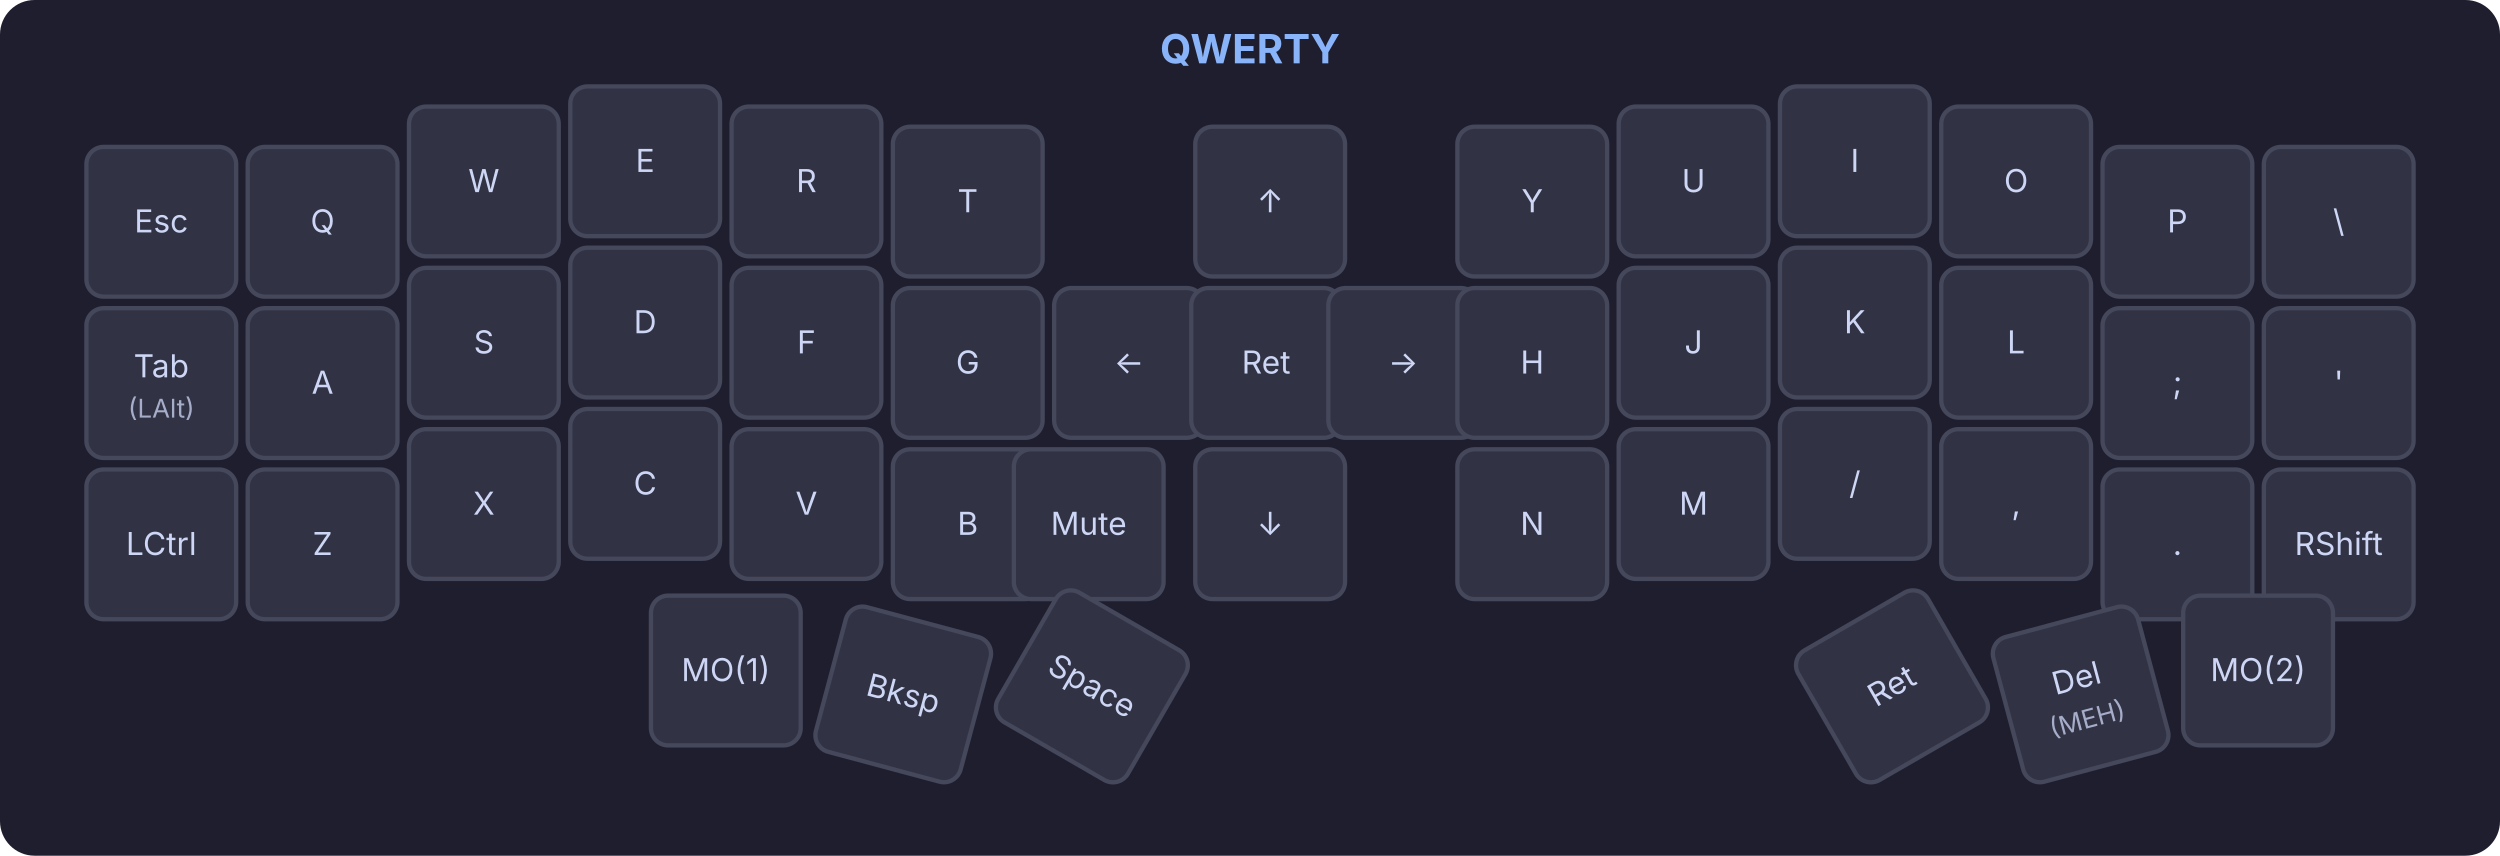
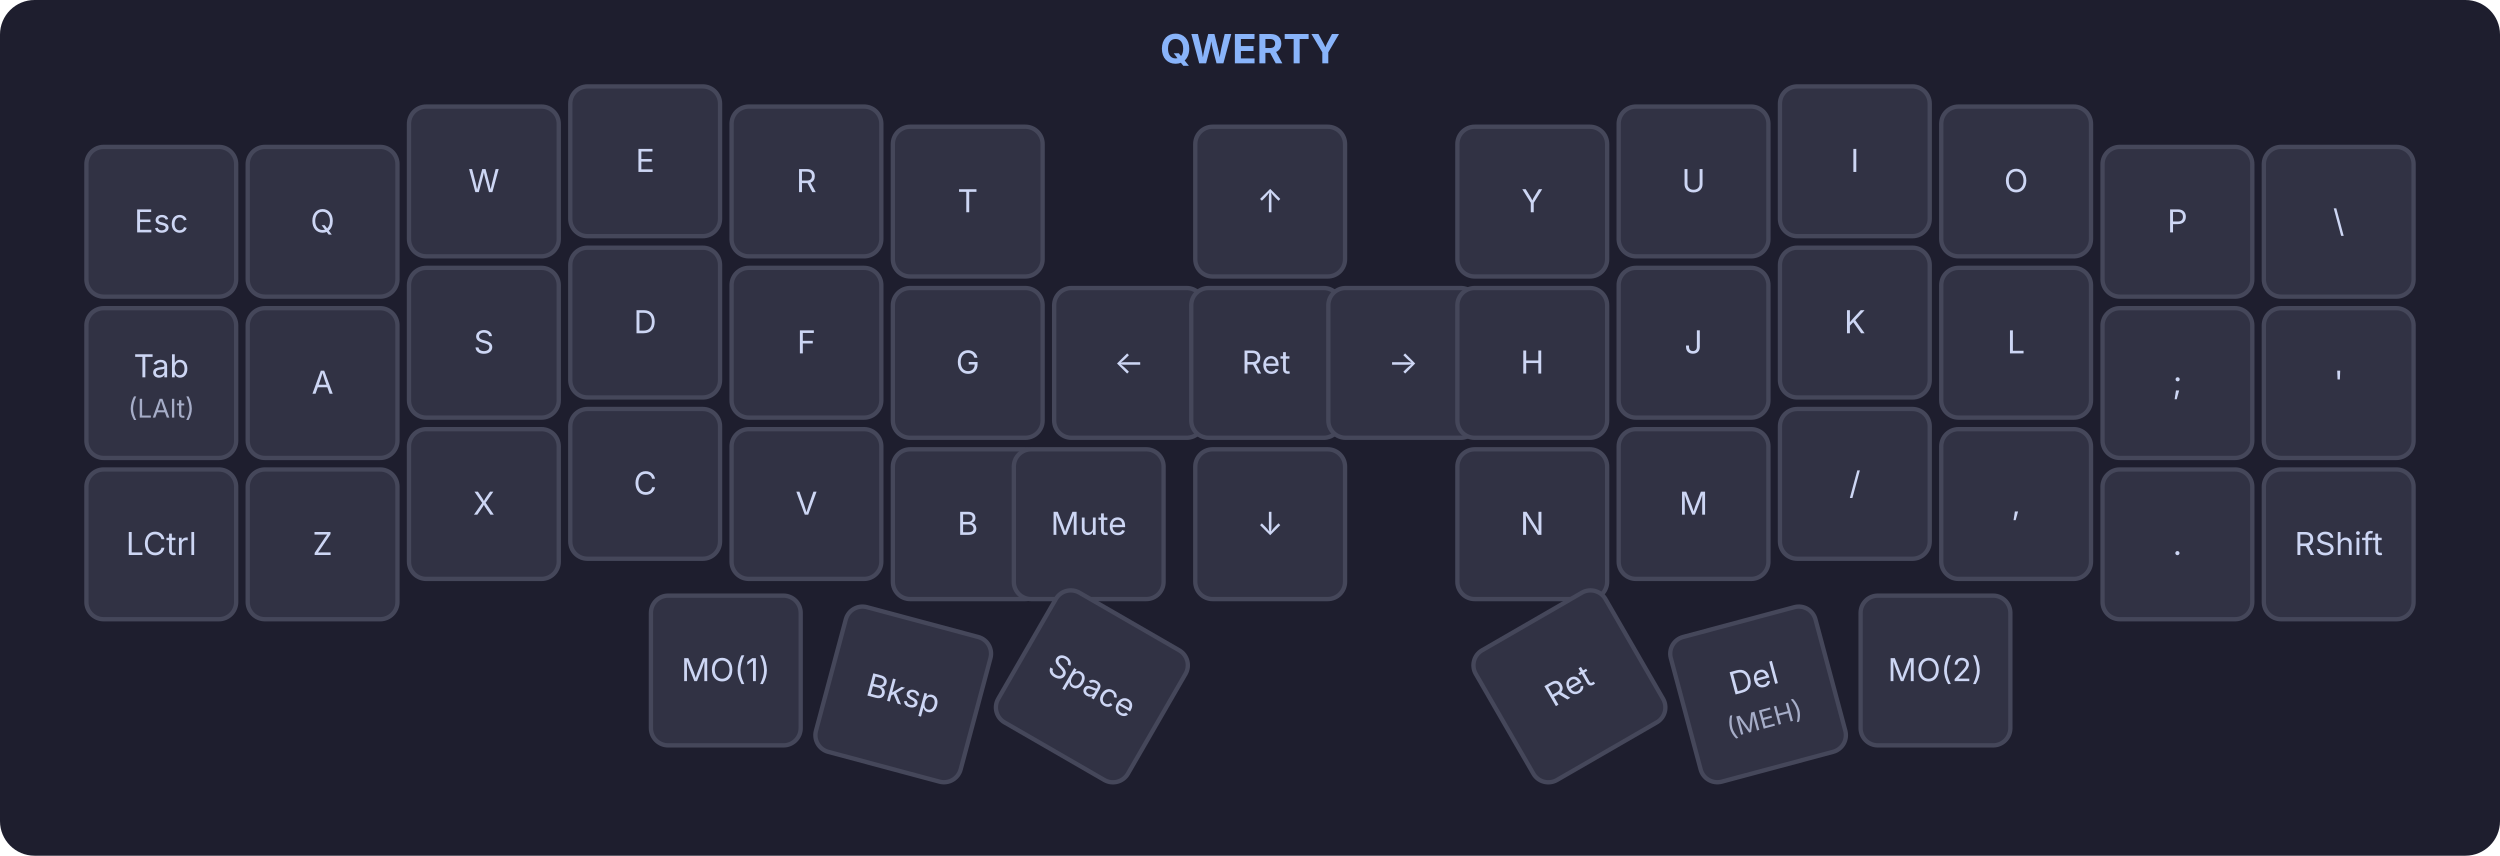
<svg xmlns="http://www.w3.org/2000/svg" viewBox="-30.0 -30.0 868.0 297.1">
  <rect x="-30.0" y="-30.0" width="868.0" height="297.1" fill="#1e1e2e" rx="12" />
  <text x="404.0" y="-8" text-anchor="middle" fill="#89b4fa" font-size="14px" font-weight="bold" font-family="Inter, SF Pro Text, Segoe UI, system-ui, sans-serif">QWERTY</text>
  <g>
    <rect x="0.0" y="21.0" width="52.0" height="52.0" rx="6" fill="#313244" stroke="#45475a" stroke-width="1.5" />
    <text x="26.0" y="50.7" text-anchor="middle" fill="#cdd6f4" font-size="11px" font-family="Inter, SF Pro Text, Segoe UI, system-ui, sans-serif">Esc</text>
  </g>
  <g>
    <rect x="56.0" y="21.0" width="52.0" height="52.0" rx="6" fill="#313244" stroke="#45475a" stroke-width="1.5" />
    <text x="82.0" y="50.7" text-anchor="middle" fill="#cdd6f4" font-size="11px" font-family="Inter, SF Pro Text, Segoe UI, system-ui, sans-serif">Q</text>
  </g>
  <g>
    <rect x="112.0" y="7.0" width="52.0" height="52.0" rx="6" fill="#313244" stroke="#45475a" stroke-width="1.5" />
    <text x="138.0" y="36.7" text-anchor="middle" fill="#cdd6f4" font-size="11px" font-family="Inter, SF Pro Text, Segoe UI, system-ui, sans-serif">W</text>
  </g>
  <g>
    <rect x="168.0" y="0.0" width="52.0" height="52.0" rx="6" fill="#313244" stroke="#45475a" stroke-width="1.5" />
    <text x="194.0" y="29.7" text-anchor="middle" fill="#cdd6f4" font-size="11px" font-family="Inter, SF Pro Text, Segoe UI, system-ui, sans-serif">E</text>
  </g>
  <g>
    <rect x="224.0" y="7.0" width="52.0" height="52.0" rx="6" fill="#313244" stroke="#45475a" stroke-width="1.5" />
    <text x="250.0" y="36.7" text-anchor="middle" fill="#cdd6f4" font-size="11px" font-family="Inter, SF Pro Text, Segoe UI, system-ui, sans-serif">R</text>
  </g>
  <g>
    <rect x="280.0" y="14.0" width="52.0" height="52.0" rx="6" fill="#313244" stroke="#45475a" stroke-width="1.5" />
    <text x="306.0" y="43.7" text-anchor="middle" fill="#cdd6f4" font-size="11px" font-family="Inter, SF Pro Text, Segoe UI, system-ui, sans-serif">T</text>
  </g>
  <g>
    <rect x="385.0" y="14.0" width="52.0" height="52.0" rx="6" fill="#313244" stroke="#45475a" stroke-width="1.5" />
    <text x="411.0" y="43.7" text-anchor="middle" fill="#cdd6f4" font-size="11px" font-family="Inter, SF Pro Text, Segoe UI, system-ui, sans-serif">↑</text>
  </g>
  <g>
    <rect x="476.0" y="14.0" width="52.0" height="52.0" rx="6" fill="#313244" stroke="#45475a" stroke-width="1.5" />
    <text x="502.0" y="43.7" text-anchor="middle" fill="#cdd6f4" font-size="11px" font-family="Inter, SF Pro Text, Segoe UI, system-ui, sans-serif">Y</text>
  </g>
  <g>
    <rect x="532.0" y="7.0" width="52.0" height="52.0" rx="6" fill="#313244" stroke="#45475a" stroke-width="1.5" />
    <text x="558.0" y="36.7" text-anchor="middle" fill="#cdd6f4" font-size="11px" font-family="Inter, SF Pro Text, Segoe UI, system-ui, sans-serif">U</text>
  </g>
  <g>
    <rect x="588.0" y="0.0" width="52.0" height="52.0" rx="6" fill="#313244" stroke="#45475a" stroke-width="1.5" />
    <text x="614.0" y="29.7" text-anchor="middle" fill="#cdd6f4" font-size="11px" font-family="Inter, SF Pro Text, Segoe UI, system-ui, sans-serif">I</text>
  </g>
  <g>
    <rect x="644.0" y="7.0" width="52.0" height="52.0" rx="6" fill="#313244" stroke="#45475a" stroke-width="1.5" />
    <text x="670.0" y="36.7" text-anchor="middle" fill="#cdd6f4" font-size="11px" font-family="Inter, SF Pro Text, Segoe UI, system-ui, sans-serif">O</text>
  </g>
  <g>
    <rect x="700.0" y="21.0" width="52.0" height="52.0" rx="6" fill="#313244" stroke="#45475a" stroke-width="1.5" />
    <text x="726.0" y="50.7" text-anchor="middle" fill="#cdd6f4" font-size="11px" font-family="Inter, SF Pro Text, Segoe UI, system-ui, sans-serif">P</text>
  </g>
  <g>
    <rect x="756.0" y="21.0" width="52.0" height="52.0" rx="6" fill="#313244" stroke="#45475a" stroke-width="1.5" />
    <text x="782.0" y="50.7" text-anchor="middle" fill="#cdd6f4" font-size="11px" font-family="Inter, SF Pro Text, Segoe UI, system-ui, sans-serif">\</text>
  </g>
  <g>
    <rect x="0.0" y="77.0" width="52.0" height="52.0" rx="6" fill="#313244" stroke="#45475a" stroke-width="1.5" />
    <text x="26.0" y="101.0" text-anchor="middle" fill="#cdd6f4" font-size="11px" font-family="Inter, SF Pro Text, Segoe UI, system-ui, sans-serif">Tab</text>
    <text x="26.0" y="115.0" text-anchor="middle" fill="#a6adc8" font-size="9px" font-family="Inter, SF Pro Text, Segoe UI, system-ui, sans-serif">(LAlt)</text>
  </g>
  <g>
    <rect x="56.0" y="77.0" width="52.0" height="52.0" rx="6" fill="#313244" stroke="#45475a" stroke-width="1.5" />
    <text x="82.0" y="106.7" text-anchor="middle" fill="#cdd6f4" font-size="11px" font-family="Inter, SF Pro Text, Segoe UI, system-ui, sans-serif">A</text>
  </g>
  <g>
    <rect x="112.0" y="63.0" width="52.0" height="52.0" rx="6" fill="#313244" stroke="#45475a" stroke-width="1.5" />
    <text x="138.0" y="92.7" text-anchor="middle" fill="#cdd6f4" font-size="11px" font-family="Inter, SF Pro Text, Segoe UI, system-ui, sans-serif">S</text>
  </g>
  <g>
    <rect x="168.0" y="56.0" width="52.0" height="52.0" rx="6" fill="#313244" stroke="#45475a" stroke-width="1.5" />
    <text x="194.0" y="85.7" text-anchor="middle" fill="#cdd6f4" font-size="11px" font-family="Inter, SF Pro Text, Segoe UI, system-ui, sans-serif">D</text>
  </g>
  <g>
    <rect x="224.0" y="63.0" width="52.0" height="52.0" rx="6" fill="#313244" stroke="#45475a" stroke-width="1.5" />
    <text x="250.0" y="92.7" text-anchor="middle" fill="#cdd6f4" font-size="11px" font-family="Inter, SF Pro Text, Segoe UI, system-ui, sans-serif">F</text>
  </g>
  <g>
    <rect x="280.0" y="70.0" width="52.0" height="52.0" rx="6" fill="#313244" stroke="#45475a" stroke-width="1.5" />
    <text x="306.0" y="99.7" text-anchor="middle" fill="#cdd6f4" font-size="11px" font-family="Inter, SF Pro Text, Segoe UI, system-ui, sans-serif">G</text>
  </g>
  <g>
    <rect x="336.0" y="70.0" width="52.0" height="52.0" rx="6" fill="#313244" stroke="#45475a" stroke-width="1.5" />
    <text x="362.0" y="99.7" text-anchor="middle" fill="#cdd6f4" font-size="11px" font-family="Inter, SF Pro Text, Segoe UI, system-ui, sans-serif">←</text>
  </g>
  <g>
    <rect x="383.6" y="70.0" width="52.0" height="52.0" rx="6" fill="#313244" stroke="#45475a" stroke-width="1.5" />
    <text x="409.6" y="99.7" text-anchor="middle" fill="#cdd6f4" font-size="11px" font-family="Inter, SF Pro Text, Segoe UI, system-ui, sans-serif">Ret</text>
  </g>
  <g>
    <rect x="431.2" y="70.0" width="52.0" height="52.0" rx="6" fill="#313244" stroke="#45475a" stroke-width="1.5" />
    <text x="457.2" y="99.7" text-anchor="middle" fill="#cdd6f4" font-size="11px" font-family="Inter, SF Pro Text, Segoe UI, system-ui, sans-serif">→</text>
  </g>
  <g>
    <rect x="476.0" y="70.0" width="52.0" height="52.0" rx="6" fill="#313244" stroke="#45475a" stroke-width="1.5" />
    <text x="502.0" y="99.7" text-anchor="middle" fill="#cdd6f4" font-size="11px" font-family="Inter, SF Pro Text, Segoe UI, system-ui, sans-serif">H</text>
  </g>
  <g>
    <rect x="532.0" y="63.0" width="52.0" height="52.0" rx="6" fill="#313244" stroke="#45475a" stroke-width="1.5" />
    <text x="558.0" y="92.7" text-anchor="middle" fill="#cdd6f4" font-size="11px" font-family="Inter, SF Pro Text, Segoe UI, system-ui, sans-serif">J</text>
  </g>
  <g>
    <rect x="588.0" y="56.0" width="52.0" height="52.0" rx="6" fill="#313244" stroke="#45475a" stroke-width="1.5" />
    <text x="614.0" y="85.7" text-anchor="middle" fill="#cdd6f4" font-size="11px" font-family="Inter, SF Pro Text, Segoe UI, system-ui, sans-serif">K</text>
  </g>
  <g>
    <rect x="644.0" y="63.0" width="52.0" height="52.0" rx="6" fill="#313244" stroke="#45475a" stroke-width="1.5" />
    <text x="670.0" y="92.7" text-anchor="middle" fill="#cdd6f4" font-size="11px" font-family="Inter, SF Pro Text, Segoe UI, system-ui, sans-serif">L</text>
  </g>
  <g>
    <rect x="700.0" y="77.0" width="52.0" height="52.0" rx="6" fill="#313244" stroke="#45475a" stroke-width="1.5" />
    <text x="726.0" y="106.7" text-anchor="middle" fill="#cdd6f4" font-size="11px" font-family="Inter, SF Pro Text, Segoe UI, system-ui, sans-serif">;</text>
  </g>
  <g>
    <rect x="756.0" y="77.0" width="52.0" height="52.0" rx="6" fill="#313244" stroke="#45475a" stroke-width="1.5" />
    <text x="782.0" y="106.7" text-anchor="middle" fill="#cdd6f4" font-size="11px" font-family="Inter, SF Pro Text, Segoe UI, system-ui, sans-serif">'</text>
  </g>
  <g>
    <rect x="0.0" y="133.0" width="52.0" height="52.0" rx="6" fill="#313244" stroke="#45475a" stroke-width="1.5" />
    <text x="26.0" y="162.7" text-anchor="middle" fill="#cdd6f4" font-size="11px" font-family="Inter, SF Pro Text, Segoe UI, system-ui, sans-serif">LCtrl</text>
  </g>
  <g>
    <rect x="56.0" y="133.0" width="52.0" height="52.0" rx="6" fill="#313244" stroke="#45475a" stroke-width="1.5" />
    <text x="82.0" y="162.7" text-anchor="middle" fill="#cdd6f4" font-size="11px" font-family="Inter, SF Pro Text, Segoe UI, system-ui, sans-serif">Z</text>
  </g>
  <g>
    <rect x="112.0" y="119.0" width="52.0" height="52.0" rx="6" fill="#313244" stroke="#45475a" stroke-width="1.5" />
    <text x="138.0" y="148.7" text-anchor="middle" fill="#cdd6f4" font-size="11px" font-family="Inter, SF Pro Text, Segoe UI, system-ui, sans-serif">X</text>
  </g>
  <g>
    <rect x="168.0" y="112.0" width="52.0" height="52.0" rx="6" fill="#313244" stroke="#45475a" stroke-width="1.5" />
    <text x="194.0" y="141.7" text-anchor="middle" fill="#cdd6f4" font-size="11px" font-family="Inter, SF Pro Text, Segoe UI, system-ui, sans-serif">C</text>
  </g>
  <g>
    <rect x="224.0" y="119.0" width="52.0" height="52.0" rx="6" fill="#313244" stroke="#45475a" stroke-width="1.5" />
    <text x="250.0" y="148.7" text-anchor="middle" fill="#cdd6f4" font-size="11px" font-family="Inter, SF Pro Text, Segoe UI, system-ui, sans-serif">V</text>
  </g>
  <g>
    <rect x="280.0" y="126.0" width="52.0" height="52.0" rx="6" fill="#313244" stroke="#45475a" stroke-width="1.5" />
    <text x="306.0" y="155.7" text-anchor="middle" fill="#cdd6f4" font-size="11px" font-family="Inter, SF Pro Text, Segoe UI, system-ui, sans-serif">B</text>
  </g>
  <g>
    <rect x="322.0" y="126.0" width="52.0" height="52.0" rx="6" fill="#313244" stroke="#45475a" stroke-width="1.5" />
    <text x="348.0" y="155.7" text-anchor="middle" fill="#cdd6f4" font-size="11px" font-family="Inter, SF Pro Text, Segoe UI, system-ui, sans-serif">Mute</text>
  </g>
  <g>
    <rect x="385.0" y="126.0" width="52.0" height="52.0" rx="6" fill="#313244" stroke="#45475a" stroke-width="1.5" />
    <text x="411.0" y="155.7" text-anchor="middle" fill="#cdd6f4" font-size="11px" font-family="Inter, SF Pro Text, Segoe UI, system-ui, sans-serif">↓</text>
  </g>
  <g>
    <rect x="476.0" y="126.0" width="52.0" height="52.0" rx="6" fill="#313244" stroke="#45475a" stroke-width="1.5" />
    <text x="502.0" y="155.7" text-anchor="middle" fill="#cdd6f4" font-size="11px" font-family="Inter, SF Pro Text, Segoe UI, system-ui, sans-serif">N</text>
  </g>
  <g>
    <rect x="532.0" y="119.0" width="52.0" height="52.0" rx="6" fill="#313244" stroke="#45475a" stroke-width="1.5" />
    <text x="558.0" y="148.7" text-anchor="middle" fill="#cdd6f4" font-size="11px" font-family="Inter, SF Pro Text, Segoe UI, system-ui, sans-serif">M</text>
  </g>
  <g>
    <rect x="588.0" y="112.0" width="52.0" height="52.0" rx="6" fill="#313244" stroke="#45475a" stroke-width="1.5" />
    <text x="614.0" y="141.7" text-anchor="middle" fill="#cdd6f4" font-size="11px" font-family="Inter, SF Pro Text, Segoe UI, system-ui, sans-serif">/</text>
  </g>
  <g>
    <rect x="644.0" y="119.0" width="52.0" height="52.0" rx="6" fill="#313244" stroke="#45475a" stroke-width="1.5" />
    <text x="670.0" y="148.7" text-anchor="middle" fill="#cdd6f4" font-size="11px" font-family="Inter, SF Pro Text, Segoe UI, system-ui, sans-serif">,</text>
  </g>
  <g>
    <rect x="700.0" y="133.0" width="52.0" height="52.0" rx="6" fill="#313244" stroke="#45475a" stroke-width="1.5" />
    <text x="726.0" y="162.7" text-anchor="middle" fill="#cdd6f4" font-size="11px" font-family="Inter, SF Pro Text, Segoe UI, system-ui, sans-serif">.</text>
  </g>
  <g>
    <rect x="756.0" y="133.0" width="52.0" height="52.0" rx="6" fill="#313244" stroke="#45475a" stroke-width="1.5" />
    <text x="782.0" y="162.7" text-anchor="middle" fill="#cdd6f4" font-size="11px" font-family="Inter, SF Pro Text, Segoe UI, system-ui, sans-serif">RShift</text>
  </g>
  <g>
    <rect x="196.0" y="176.8" width="52.0" height="52.0" rx="6" fill="#313244" stroke="#45475a" stroke-width="1.5" />
    <text x="222.0" y="206.5" text-anchor="middle" fill="#cdd6f4" font-size="11px" font-family="Inter, SF Pro Text, Segoe UI, system-ui, sans-serif">MO(1)</text>
  </g>
  <g transform="rotate(15.0 283.6 211.1)">
    <rect x="257.6" y="185.1" width="52.0" height="52.0" rx="6" fill="#313244" stroke="#45475a" stroke-width="1.5" />
    <text x="283.6" y="214.7" text-anchor="middle" fill="#cdd6f4" font-size="11px" font-family="Inter, SF Pro Text, Segoe UI, system-ui, sans-serif">Bksp</text>
  </g>
  <g transform="rotate(30.0 349.1 208.3)">
    <rect x="323.1" y="182.3" width="52.0" height="52.0" rx="6" fill="#313244" stroke="#45475a" stroke-width="1.5" />
    <text x="349.1" y="211.9" text-anchor="middle" fill="#cdd6f4" font-size="11px" font-family="Inter, SF Pro Text, Segoe UI, system-ui, sans-serif">Space</text>
  </g>
-   <g transform="rotate(-30.0 626.9 208.3)">
-     <rect x="600.9" y="182.3" width="52.0" height="52.0" rx="6" fill="#313244" stroke="#45475a" stroke-width="1.5" />
-     <text x="626.9" y="211.9" text-anchor="middle" fill="#cdd6f4" font-size="11px" font-family="Inter, SF Pro Text, Segoe UI, system-ui, sans-serif">Ret</text>
+   <g transform="rotate(-30.0 514.9 208.3)">
+     <rect x="488.9" y="182.3" width="52.0" height="52.0" rx="6" fill="#313244" stroke="#45475a" stroke-width="1.5" />
+     <text x="514.9" y="211.9" text-anchor="middle" fill="#cdd6f4" font-size="11px" font-family="Inter, SF Pro Text, Segoe UI, system-ui, sans-serif">Ret</text>
  </g>
-   <g transform="rotate(-15.0 692.4 211.1)">
-     <rect x="666.4" y="185.1" width="52.0" height="52.0" rx="6" fill="#313244" stroke="#45475a" stroke-width="1.5" />
-     <text x="692.4" y="209.1" text-anchor="middle" fill="#cdd6f4" font-size="11px" font-family="Inter, SF Pro Text, Segoe UI, system-ui, sans-serif">Del</text>
-     <text x="692.4" y="223.1" text-anchor="middle" fill="#a6adc8" font-size="9px" font-family="Inter, SF Pro Text, Segoe UI, system-ui, sans-serif">(MEH)</text>
+   <g transform="rotate(-15.0 580.4 211.1)">
+     <rect x="554.4" y="185.1" width="52.0" height="52.0" rx="6" fill="#313244" stroke="#45475a" stroke-width="1.5" />
+     <text x="580.4" y="209.1" text-anchor="middle" fill="#cdd6f4" font-size="11px" font-family="Inter, SF Pro Text, Segoe UI, system-ui, sans-serif">Del</text>
+     <text x="580.4" y="223.1" text-anchor="middle" fill="#a6adc8" font-size="9px" font-family="Inter, SF Pro Text, Segoe UI, system-ui, sans-serif">(MEH)</text>
  </g>
  <g>
-     <rect x="728.0" y="176.8" width="52.0" height="52.0" rx="6" fill="#313244" stroke="#45475a" stroke-width="1.5" />
-     <text x="754.0" y="206.5" text-anchor="middle" fill="#cdd6f4" font-size="11px" font-family="Inter, SF Pro Text, Segoe UI, system-ui, sans-serif">MO(2)</text>
+     <rect x="616.0" y="176.8" width="52.0" height="52.0" rx="6" fill="#313244" stroke="#45475a" stroke-width="1.5" />
+     <text x="642.0" y="206.5" text-anchor="middle" fill="#cdd6f4" font-size="11px" font-family="Inter, SF Pro Text, Segoe UI, system-ui, sans-serif">MO(2)</text>
  </g>
</svg>
